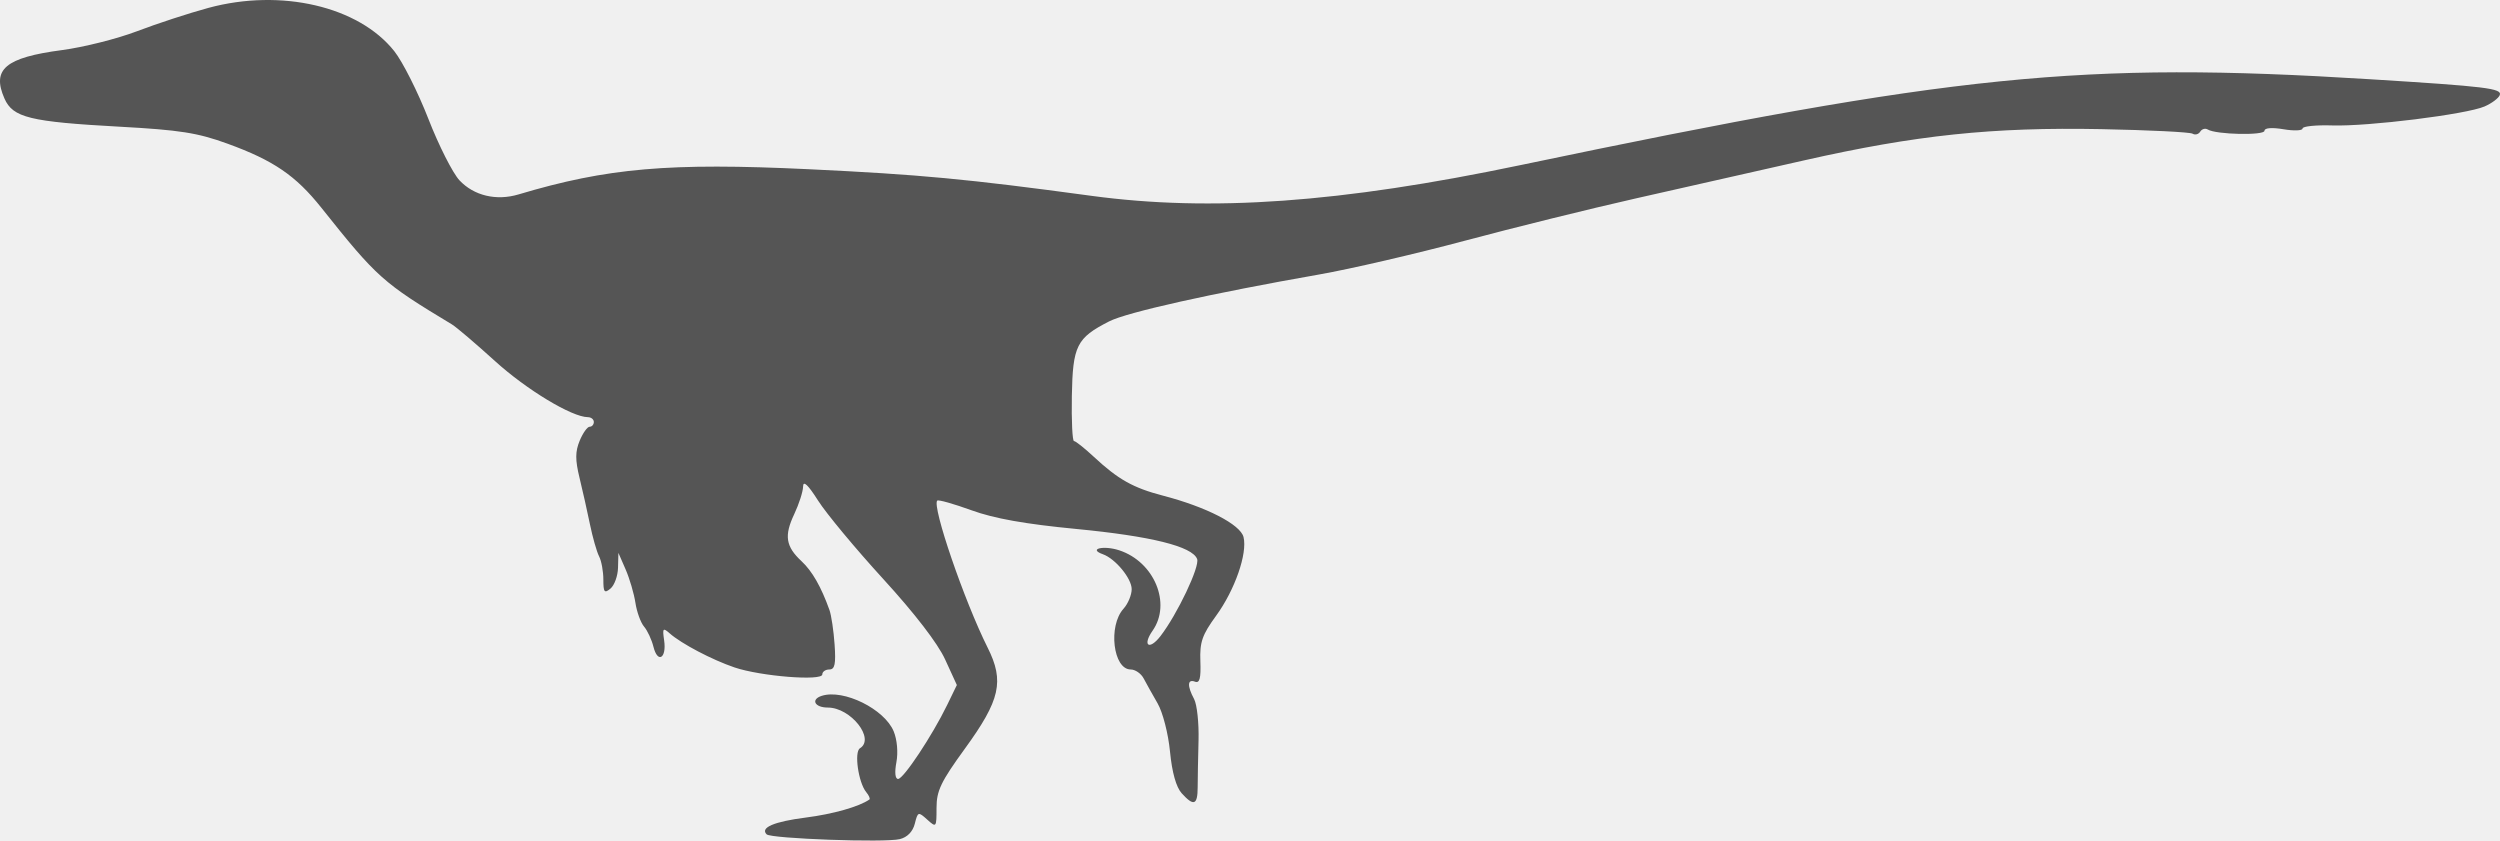
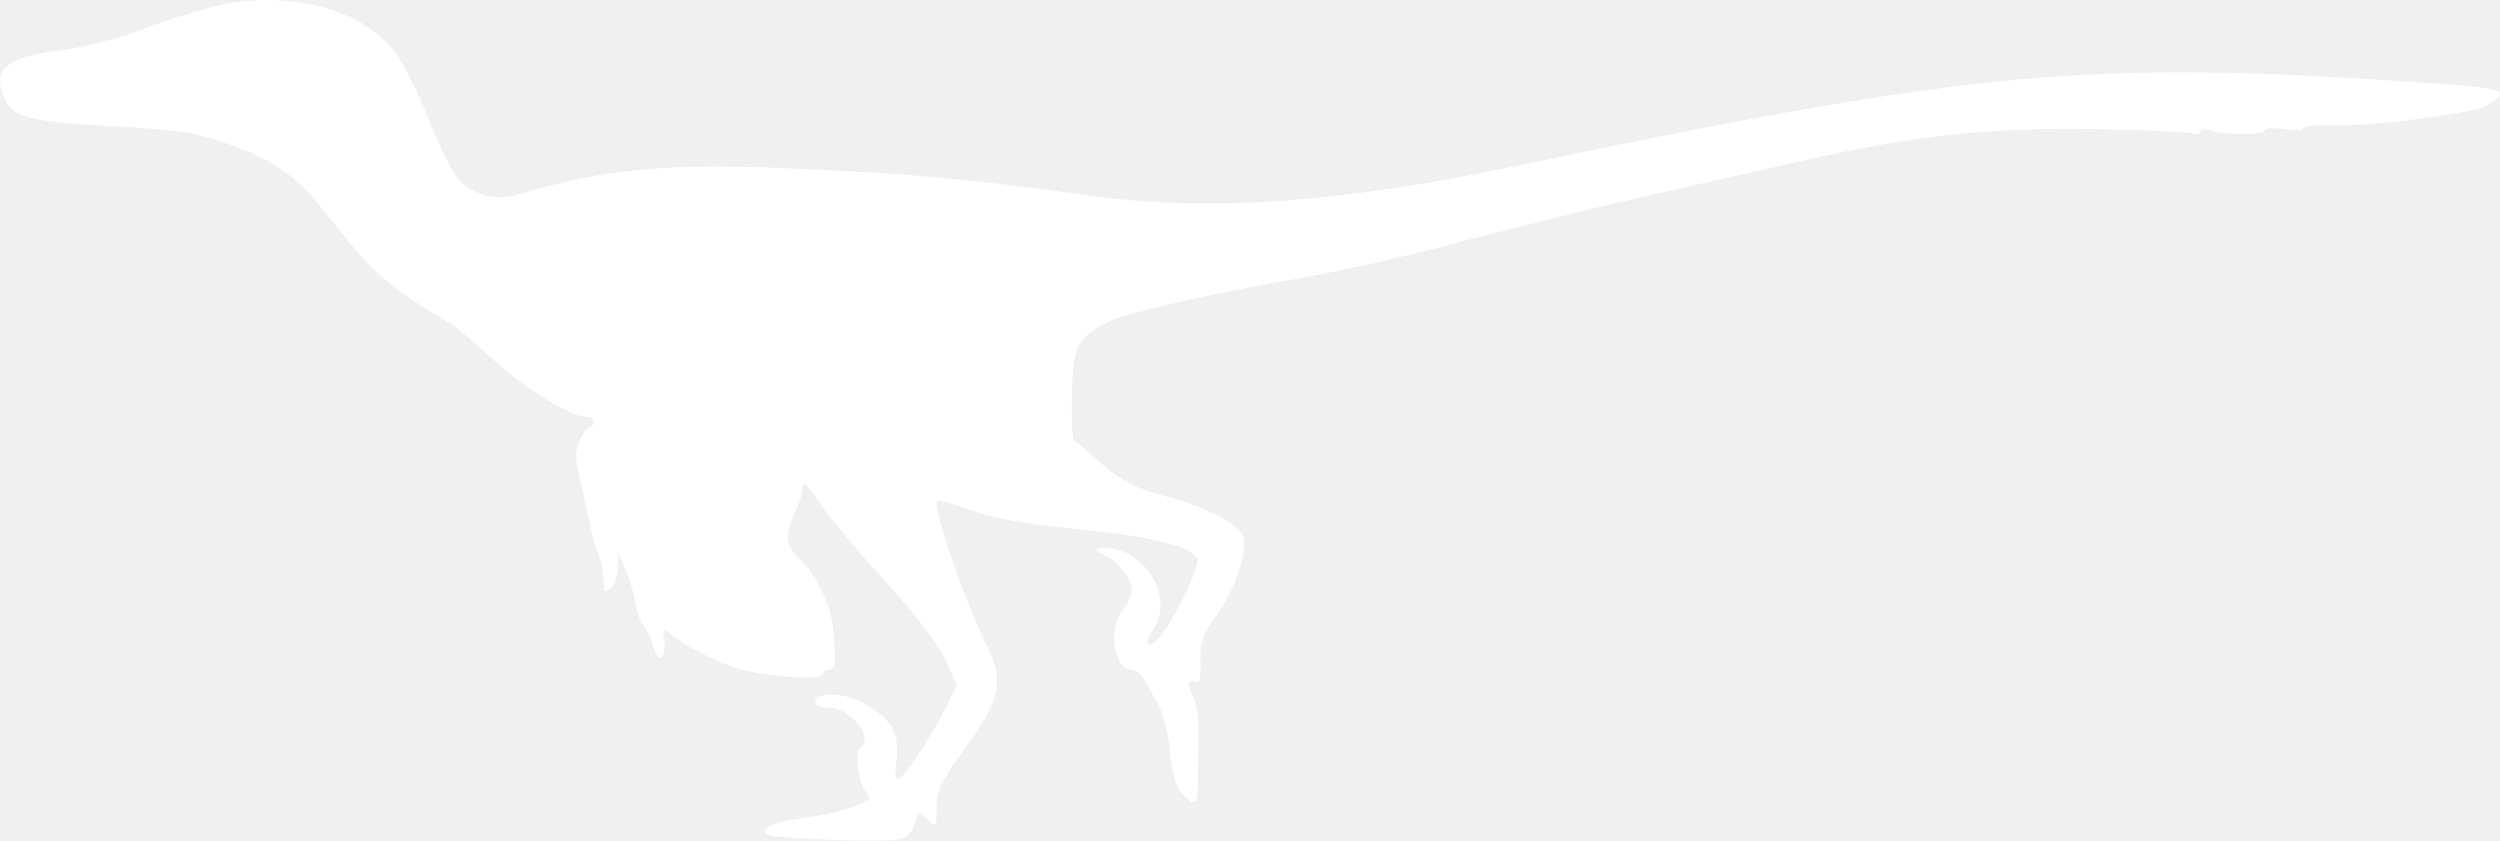
<svg xmlns="http://www.w3.org/2000/svg" width="525.244" height="176.596" viewBox="0 0 525.244 176.596" version="1.1" id="svg1">
  <defs id="defs1" />
-   <path d="m 43.804,1.653 c -4.102,1.11 -10.852,3.316 -15,4.902 -4.148,1.585 -11.242,3.37 -15.765,3.967 -11.901,1.569 -14.815,4.021 -12.1,10.182 1.766,4.007 5.349,4.883 24.178,5.914 12.651,0.693 16.382,1.278 22.646,3.555 9.7,3.525 14.369,6.711 19.762,13.483 11.686,14.674 12.876,15.738 27.42,24.5 0.913,0.55 4.991,4.021 9.062,7.714 6.627,6.012 16.132,11.75 19.506,11.776 0.688,0.006 1.25,0.46 1.25,1.01 0,0.55 -0.395,1 -0.879,1 -0.483,0 -1.426,1.321 -2.094,2.936 -0.942,2.274 -0.952,4.02 -0.043,7.75 0.645,2.648 1.635,7.064 2.2,9.814 0.566,2.75 1.43,5.781 1.922,6.736 0.492,0.955 0.894,3.148 0.894,4.873 0,2.674 0.221,2.953 1.5,1.891 0.825,-0.685 1.537,-2.652 1.582,-4.372 l 0.081,-3.128 1.521,3.494 c 0.837,1.922 1.761,5.072 2.054,7 0.293,1.928 1.112,4.181 1.819,5.006 0.708,0.825 1.595,2.734 1.972,4.243 0.888,3.559 2.793,2.403 2.241,-1.359 -0.376,-2.558 -0.247,-2.724 1.153,-1.483 2.451,2.171 8.902,5.563 13.632,7.169 5.496,1.866 18.445,2.898 18.445,1.47 0,-0.572 0.664,-1.04 1.475,-1.04 1.159,0 1.396,-1.125 1.109,-5.25 -0.2,-2.887 -0.687,-6.15 -1.081,-7.25 -1.75,-4.884 -3.625,-8.161 -5.858,-10.24 -3.333,-3.103 -3.687,-5.359 -1.55,-9.876 1.01,-2.136 1.852,-4.76 1.871,-5.83 0.023,-1.321 1.032,-0.371 3.144,2.959 1.711,2.697 7.861,10.098 13.666,16.446 6.637,7.256 11.472,13.54 13.024,16.924 l 2.469,5.384 -2.041,4.201 c -3.115,6.412 -9.166,15.532 -10.304,15.532 -0.619,0 -0.757,-1.372 -0.355,-3.517 0.386,-2.058 0.149,-4.75 -0.572,-6.491 -1.937,-4.675 -10.515,-8.915 -15.097,-7.46 -2.384,0.756 -1.515,2.468 1.255,2.468 4.826,0 9.999,6.551 6.755,8.556 -1.252,0.774 -0.328,7.222 1.322,9.218 0.579,0.701 0.876,1.397 0.661,1.548 -2.16,1.504 -7.631,3.056 -13.34,3.786 -6.693,0.854 -9.657,2.122 -8.25,3.528 0.917,0.917 24.913,1.778 27.995,1.004 1.575,-0.395 2.721,-1.579 3.139,-3.244 0.635,-2.53 0.725,-2.56 2.61,-0.853 1.908,1.726 1.953,1.669 1.953,-2.469 0,-3.59 0.909,-5.487 5.952,-12.429 7.438,-10.238 8.325,-14.167 4.788,-21.229 -4.901,-9.785 -11.743,-29.746 -10.591,-30.898 0.233,-0.234 3.473,0.682 7.198,2.034 4.773,1.733 11.262,2.891 21.964,3.921 15.788,1.52 24.421,3.664 25.439,6.318 0.603,1.571 -4.182,11.641 -7.696,16.194 -2.365,3.065 -3.874,2.023 -1.656,-1.143 3.99,-5.696 0.361,-14.446 -6.998,-16.875 -3.296,-1.088 -6.62,-0.302 -3.457,0.818 2.625,0.929 6.057,5.088 6.057,7.341 0,1.219 -0.774,3.072 -1.72,4.117 -3.263,3.605 -2.174,12.757 1.518,12.757 0.95,0 2.172,0.844 2.715,1.875 0.543,1.032 1.864,3.394 2.936,5.25 1.09,1.887 2.238,6.357 2.604,10.135 0.423,4.368 1.292,7.464 2.456,8.75 2.53,2.796 3.348,2.489 3.355,-1.26 0.003,-1.787 0.086,-6.222 0.183,-9.855 0.098,-3.633 -0.322,-7.541 -0.934,-8.684 -1.485,-2.775 -1.406,-4.261 0.193,-3.647 0.976,0.375 1.26,-0.706 1.126,-4.281 -0.151,-4.034 0.365,-5.531 3.301,-9.562 3.944,-5.416 6.619,-13.092 5.766,-16.543 -0.653,-2.646 -7.819,-6.329 -16.931,-8.702 -6.268,-1.633 -9.417,-3.406 -14.568,-8.201 -1.925,-1.791 -3.778,-3.262 -4.118,-3.266 -0.34,-0.005 -0.544,-4.261 -0.452,-9.458 0.188,-10.58 0.994,-12.194 7.837,-15.686 3.753,-1.916 21.495,-5.877 44.149,-9.857 6.554,-1.152 20.279,-4.332 30.5,-7.068 10.221,-2.736 26.459,-6.753 36.084,-8.928 9.625,-2.175 25.52,-5.767 35.322,-7.984 23.484,-5.309 39.544,-6.996 62.386,-6.552 10.015,0.195 18.646,0.625 19.181,0.955 0.535,0.331 1.26,0.137 1.611,-0.431 0.351,-0.568 1.068,-0.767 1.593,-0.442 1.728,1.068 11.907,1.289 11.907,0.258 0,-0.603 1.567,-0.727 4,-0.316 2.2,0.372 4,0.299 3.999,-0.162 0,-0.461 2.812,-0.749 6.25,-0.64 7.542,0.24 28.178,-2.331 31.985,-3.985 1.504,-0.653 2.941,-1.726 3.194,-2.385 0.542,-1.413 -2.743,-1.814 -27.428,-3.347 -60.39,-3.751 -87.161,-1.04 -178.401,18.069 -37.697,7.895 -64.966,9.841 -90.099,6.431 -26.096,-3.541 -35.937,-4.467 -59.33,-5.584 -29.376,-1.402 -42.34,-0.276 -61.005,5.298 -4.652,1.389 -9.359,0.266 -12.387,-2.957 -1.415,-1.506 -4.359,-7.322 -6.541,-12.925 -2.183,-5.603 -5.405,-11.999 -7.159,-14.215 -7.461,-9.419 -23.794,-13.227 -39.037,-9.101" stroke="none" fill="#594e4d" fill-rule="evenodd" id="path1" style="fill:#555555;fill-opacity:1" />
+   <path d="m 43.804,1.653 c -4.102,1.11 -10.852,3.316 -15,4.902 -4.148,1.585 -11.242,3.37 -15.765,3.967 -11.901,1.569 -14.815,4.021 -12.1,10.182 1.766,4.007 5.349,4.883 24.178,5.914 12.651,0.693 16.382,1.278 22.646,3.555 9.7,3.525 14.369,6.711 19.762,13.483 11.686,14.674 12.876,15.738 27.42,24.5 0.913,0.55 4.991,4.021 9.062,7.714 6.627,6.012 16.132,11.75 19.506,11.776 0.688,0.006 1.25,0.46 1.25,1.01 0,0.55 -0.395,1 -0.879,1 -0.483,0 -1.426,1.321 -2.094,2.936 -0.942,2.274 -0.952,4.02 -0.043,7.75 0.645,2.648 1.635,7.064 2.2,9.814 0.566,2.75 1.43,5.781 1.922,6.736 0.492,0.955 0.894,3.148 0.894,4.873 0,2.674 0.221,2.953 1.5,1.891 0.825,-0.685 1.537,-2.652 1.582,-4.372 l 0.081,-3.128 1.521,3.494 c 0.837,1.922 1.761,5.072 2.054,7 0.293,1.928 1.112,4.181 1.819,5.006 0.708,0.825 1.595,2.734 1.972,4.243 0.888,3.559 2.793,2.403 2.241,-1.359 -0.376,-2.558 -0.247,-2.724 1.153,-1.483 2.451,2.171 8.902,5.563 13.632,7.169 5.496,1.866 18.445,2.898 18.445,1.47 0,-0.572 0.664,-1.04 1.475,-1.04 1.159,0 1.396,-1.125 1.109,-5.25 -0.2,-2.887 -0.687,-6.15 -1.081,-7.25 -1.75,-4.884 -3.625,-8.161 -5.858,-10.24 -3.333,-3.103 -3.687,-5.359 -1.55,-9.876 1.01,-2.136 1.852,-4.76 1.871,-5.83 0.023,-1.321 1.032,-0.371 3.144,2.959 1.711,2.697 7.861,10.098 13.666,16.446 6.637,7.256 11.472,13.54 13.024,16.924 l 2.469,5.384 -2.041,4.201 c -3.115,6.412 -9.166,15.532 -10.304,15.532 -0.619,0 -0.757,-1.372 -0.355,-3.517 0.386,-2.058 0.149,-4.75 -0.572,-6.491 -1.937,-4.675 -10.515,-8.915 -15.097,-7.46 -2.384,0.756 -1.515,2.468 1.255,2.468 4.826,0 9.999,6.551 6.755,8.556 -1.252,0.774 -0.328,7.222 1.322,9.218 0.579,0.701 0.876,1.397 0.661,1.548 -2.16,1.504 -7.631,3.056 -13.34,3.786 -6.693,0.854 -9.657,2.122 -8.25,3.528 0.917,0.917 24.913,1.778 27.995,1.004 1.575,-0.395 2.721,-1.579 3.139,-3.244 0.635,-2.53 0.725,-2.56 2.61,-0.853 1.908,1.726 1.953,1.669 1.953,-2.469 0,-3.59 0.909,-5.487 5.952,-12.429 7.438,-10.238 8.325,-14.167 4.788,-21.229 -4.901,-9.785 -11.743,-29.746 -10.591,-30.898 0.233,-0.234 3.473,0.682 7.198,2.034 4.773,1.733 11.262,2.891 21.964,3.921 15.788,1.52 24.421,3.664 25.439,6.318 0.603,1.571 -4.182,11.641 -7.696,16.194 -2.365,3.065 -3.874,2.023 -1.656,-1.143 3.99,-5.696 0.361,-14.446 -6.998,-16.875 -3.296,-1.088 -6.62,-0.302 -3.457,0.818 2.625,0.929 6.057,5.088 6.057,7.341 0,1.219 -0.774,3.072 -1.72,4.117 -3.263,3.605 -2.174,12.757 1.518,12.757 0.95,0 2.172,0.844 2.715,1.875 0.543,1.032 1.864,3.394 2.936,5.25 1.09,1.887 2.238,6.357 2.604,10.135 0.423,4.368 1.292,7.464 2.456,8.75 2.53,2.796 3.348,2.489 3.355,-1.26 0.003,-1.787 0.086,-6.222 0.183,-9.855 0.098,-3.633 -0.322,-7.541 -0.934,-8.684 -1.485,-2.775 -1.406,-4.261 0.193,-3.647 0.976,0.375 1.26,-0.706 1.126,-4.281 -0.151,-4.034 0.365,-5.531 3.301,-9.562 3.944,-5.416 6.619,-13.092 5.766,-16.543 -0.653,-2.646 -7.819,-6.329 -16.931,-8.702 -6.268,-1.633 -9.417,-3.406 -14.568,-8.201 -1.925,-1.791 -3.778,-3.262 -4.118,-3.266 -0.34,-0.005 -0.544,-4.261 -0.452,-9.458 0.188,-10.58 0.994,-12.194 7.837,-15.686 3.753,-1.916 21.495,-5.877 44.149,-9.857 6.554,-1.152 20.279,-4.332 30.5,-7.068 10.221,-2.736 26.459,-6.753 36.084,-8.928 9.625,-2.175 25.52,-5.767 35.322,-7.984 23.484,-5.309 39.544,-6.996 62.386,-6.552 10.015,0.195 18.646,0.625 19.181,0.955 0.535,0.331 1.26,0.137 1.611,-0.431 0.351,-0.568 1.068,-0.767 1.593,-0.442 1.728,1.068 11.907,1.289 11.907,0.258 0,-0.603 1.567,-0.727 4,-0.316 2.2,0.372 4,0.299 3.999,-0.162 0,-0.461 2.812,-0.749 6.25,-0.64 7.542,0.24 28.178,-2.331 31.985,-3.985 1.504,-0.653 2.941,-1.726 3.194,-2.385 0.542,-1.413 -2.743,-1.814 -27.428,-3.347 -60.39,-3.751 -87.161,-1.04 -178.401,18.069 -37.697,7.895 -64.966,9.841 -90.099,6.431 -26.096,-3.541 -35.937,-4.467 -59.33,-5.584 -29.376,-1.402 -42.34,-0.276 -61.005,5.298 -4.652,1.389 -9.359,0.266 -12.387,-2.957 -1.415,-1.506 -4.359,-7.322 -6.541,-12.925 -2.183,-5.603 -5.405,-11.999 -7.159,-14.215 -7.461,-9.419 -23.794,-13.227 -39.037,-9.101" stroke="none" fill="#594e4d" fill-rule="evenodd" id="path1" style="fill:#ffffff;fill-opacity:1" />
</svg>
